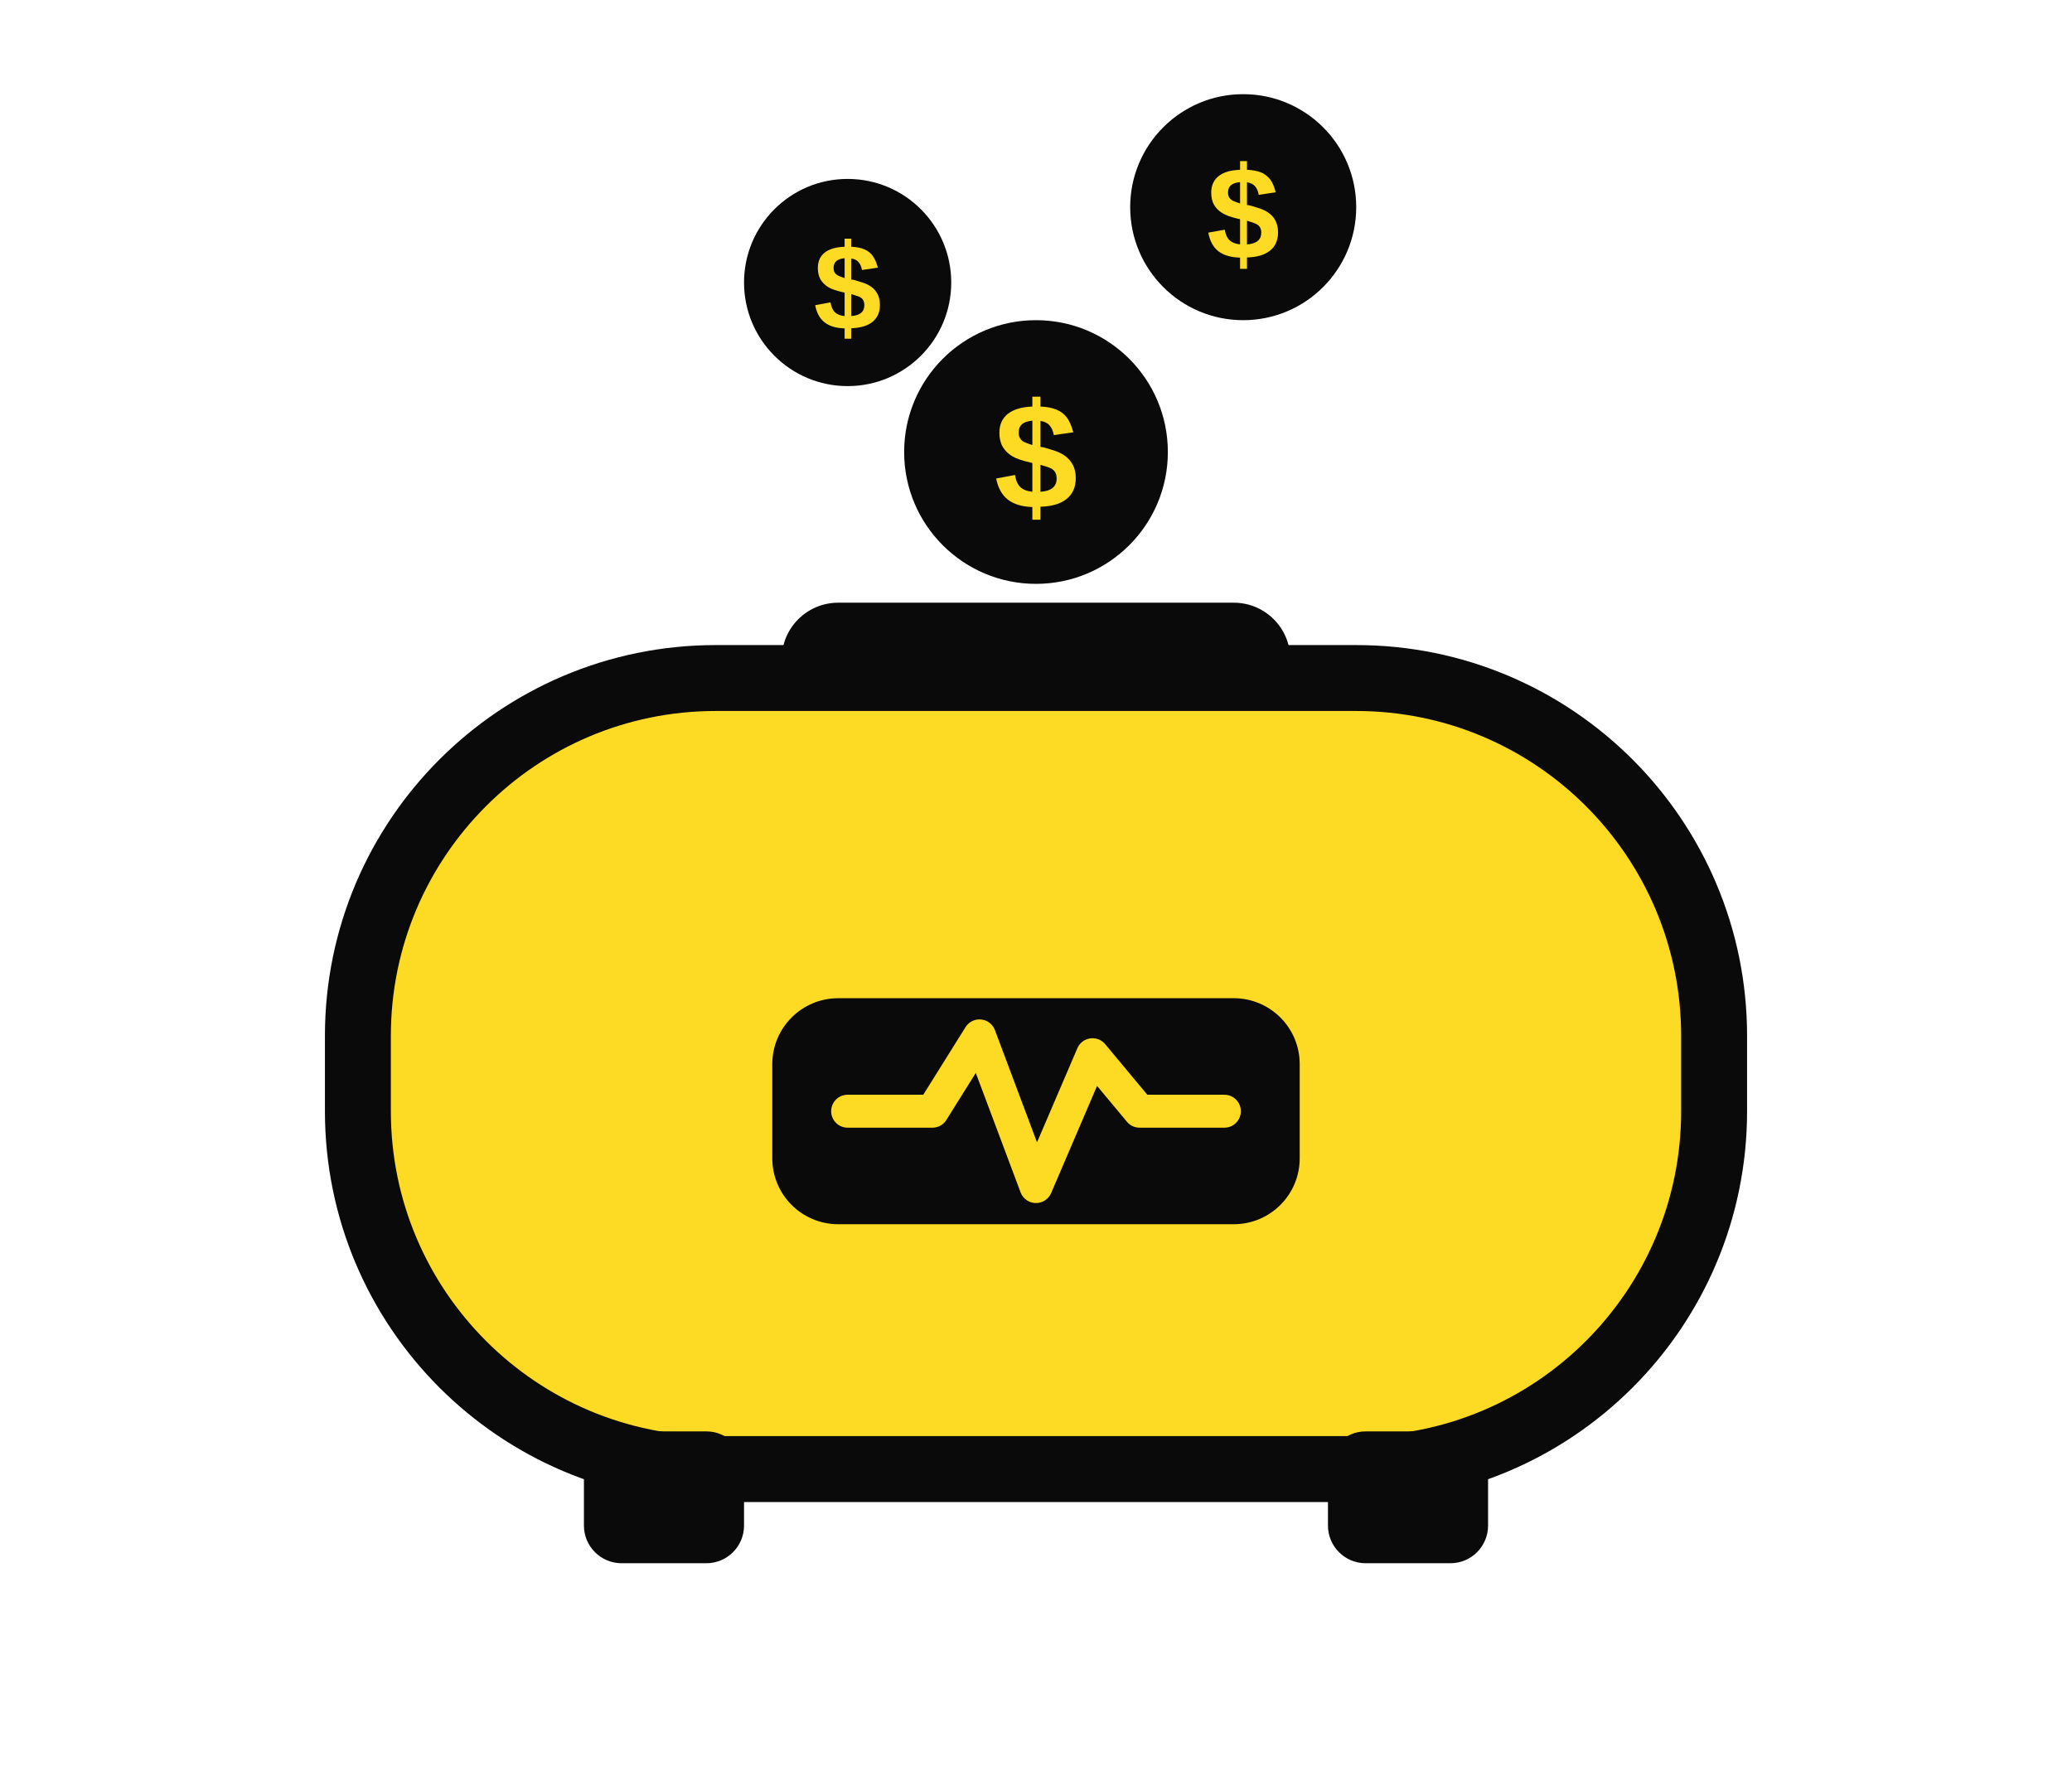
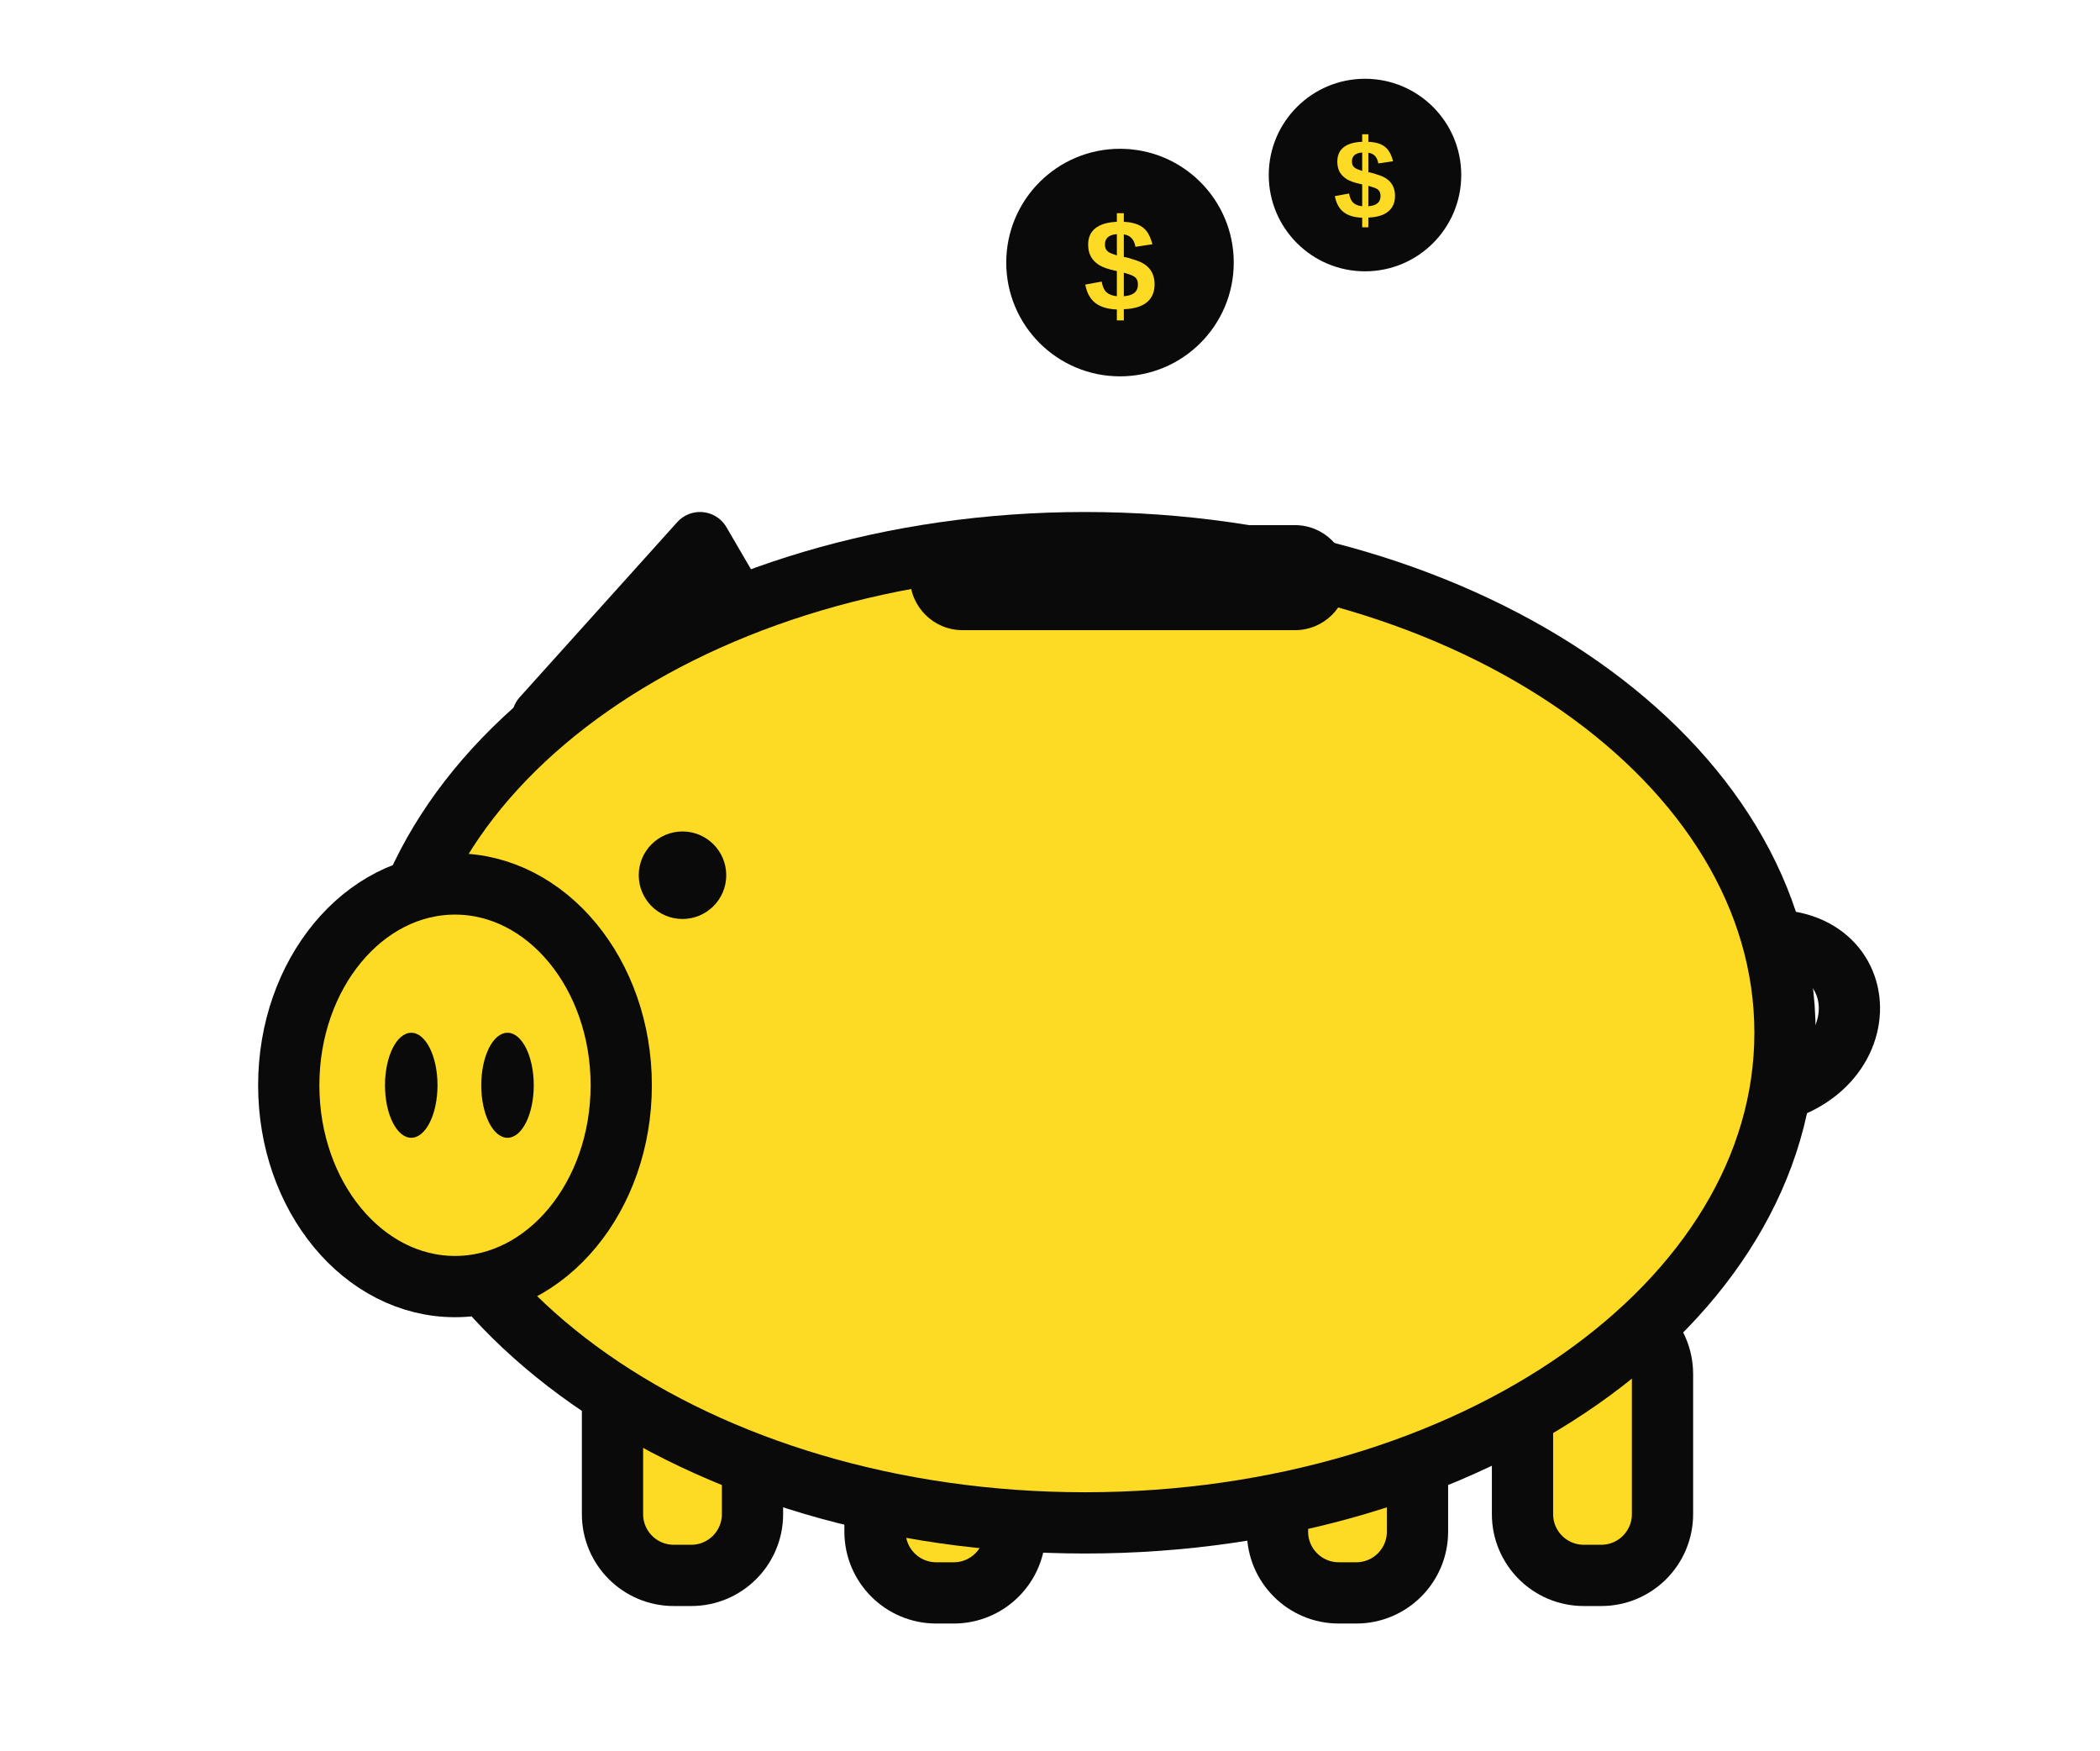
- <svg xmlns="http://www.w3.org/2000/svg" width="220" height="190" viewBox="0 0 220 190" fill="none">
+ <svg xmlns="http://www.w3.org/2000/svg" width="240" height="200" viewBox="0 0 240 200" fill="none" stroke-linejoin="round" stroke-linecap="round">
+   <path d="M80 62 L62 82 L94 86 Z" fill="#FDDA24" stroke="#0a0a0a" stroke-width="7" />
+   <g fill="#FDDA24" stroke="#0a0a0a" stroke-width="7">
+     <rect x="70" y="150" width="16" height="30" rx="7" />
+     <rect x="100" y="154" width="16" height="28" rx="7" />
+     <rect x="146" y="154" width="16" height="28" rx="7" />
+     <rect x="174" y="150" width="16" height="30" rx="7" />
+   </g>
+   <path d="M198 108 c 16 -4 18 14 4 17 c -9 2 -11 -11 -2 -13" fill="none" stroke="#0a0a0a" stroke-width="7" />
+   <ellipse cx="124" cy="118" rx="80" ry="56" fill="#FDDA24" stroke="#0a0a0a" stroke-width="7" />
+   <ellipse cx="52" cy="124" rx="19" ry="23" fill="#FDDA24" stroke="#0a0a0a" stroke-width="7" />
+   <ellipse cx="47" cy="124" rx="3" ry="6" fill="#0a0a0a" />
+   <ellipse cx="58" cy="124" rx="3" ry="6" fill="#0a0a0a" />
+   <circle cx="78" cy="100" r="5" fill="#0a0a0a" />
+   <rect x="104" y="60" width="50" height="12" rx="6" fill="#0a0a0a" />
  <g font-family="'Space Grotesk',Arial,sans-serif" font-weight="700" text-anchor="middle">
-     <circle cx="132" cy="22" r="12" fill="#0a0a0a" />
-     <text x="132" y="27.5" font-size="14" fill="#FDDA24">$</text>
-     <circle cx="90" cy="30" r="11" fill="#0a0a0a" />
-     <text x="90" y="35" font-size="13" fill="#FDDA24">$</text>
-     <circle cx="110" cy="48" r="14" fill="#0a0a0a" />
-     <text x="110" y="54" font-size="16" fill="#FDDA24">$</text>
+     <circle cx="128" cy="30" r="13" fill="#0a0a0a" />
+     <text x="128" y="35.5" font-size="15" fill="#FDDA24">$</text>
+     <circle cx="156" cy="20" r="11" fill="#0a0a0a" />
+     <text x="156" y="25" font-size="13" fill="#FDDA24">$</text>
  </g>
-   <rect x="83" y="64" width="54" height="12" rx="6" fill="#0a0a0a" />
-   <rect x="38" y="72" width="144" height="84" rx="38" fill="#FDDA24" stroke="#0a0a0a" stroke-width="7" />
-   <rect x="82" y="106" width="56" height="24" rx="7" fill="#0a0a0a" />
-   <polyline points="90,118 99,118 104,110 110,126 116,112 121,118 130,118" fill="none" stroke="#FDDA24" stroke-width="3.5" stroke-linecap="round" stroke-linejoin="round" />
-   <rect x="62" y="152" width="17" height="14" rx="4" fill="#0a0a0a" />
-   <rect x="141" y="152" width="17" height="14" rx="4" fill="#0a0a0a" />
</svg>
